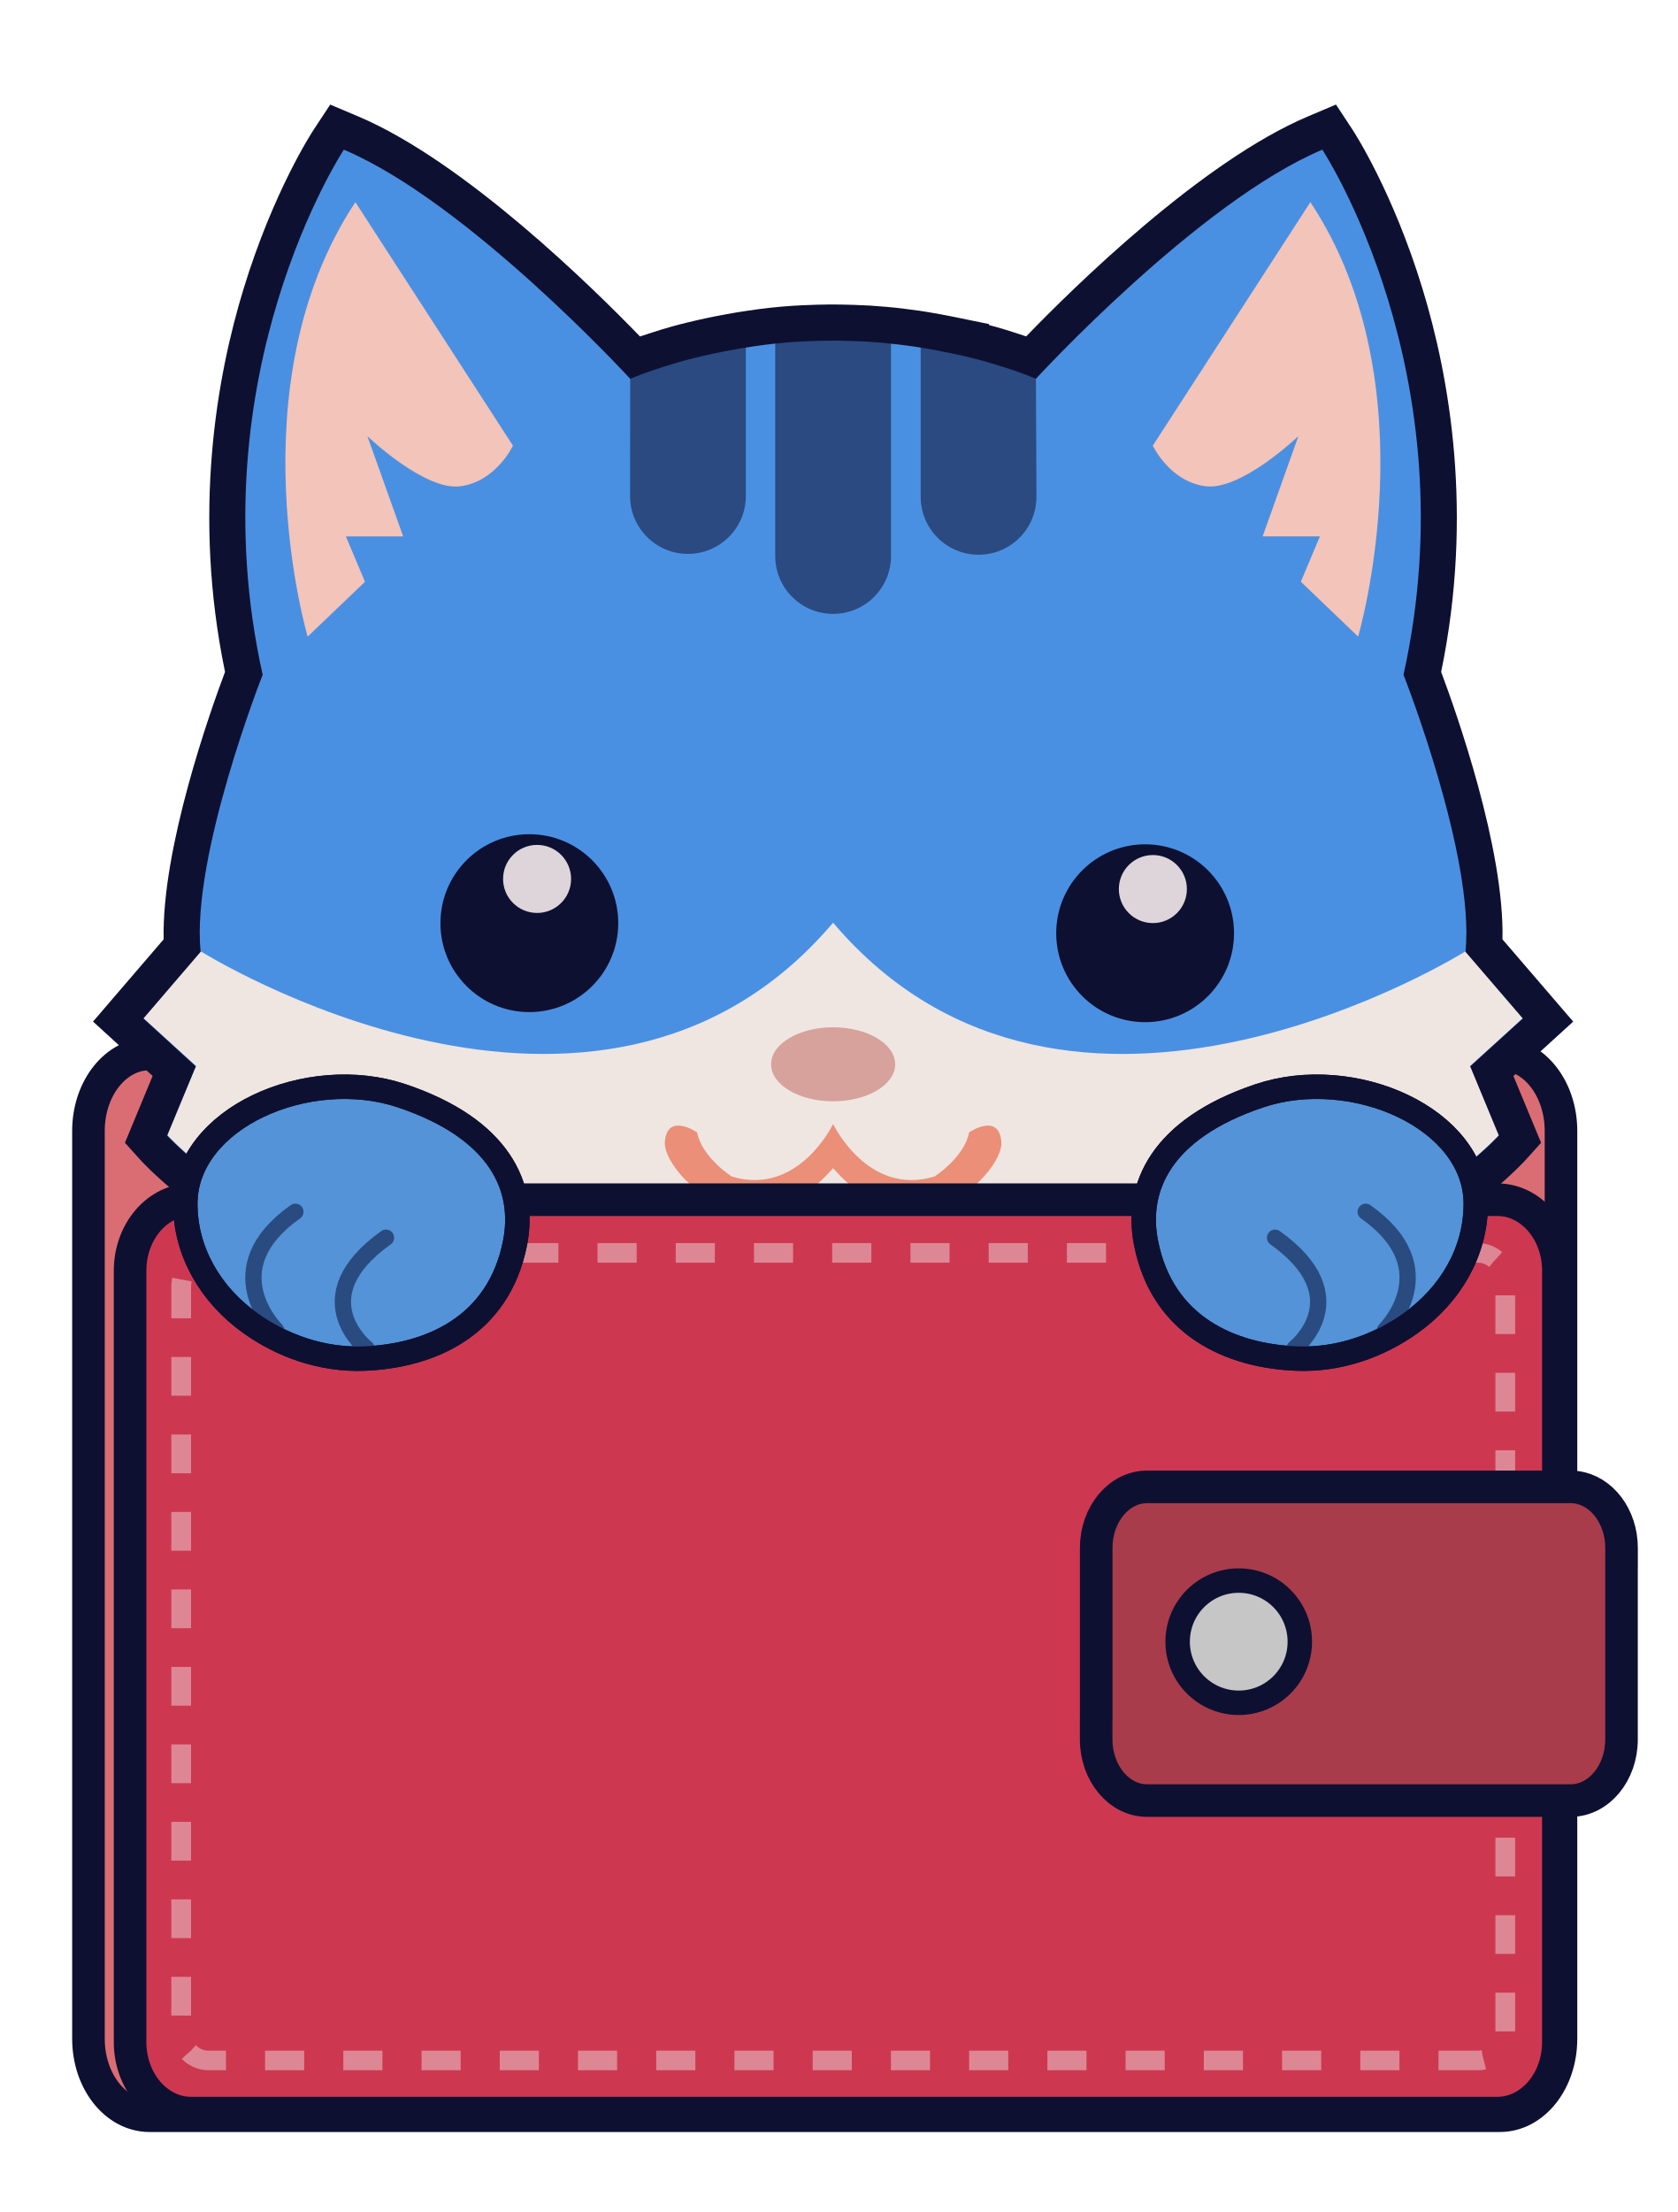
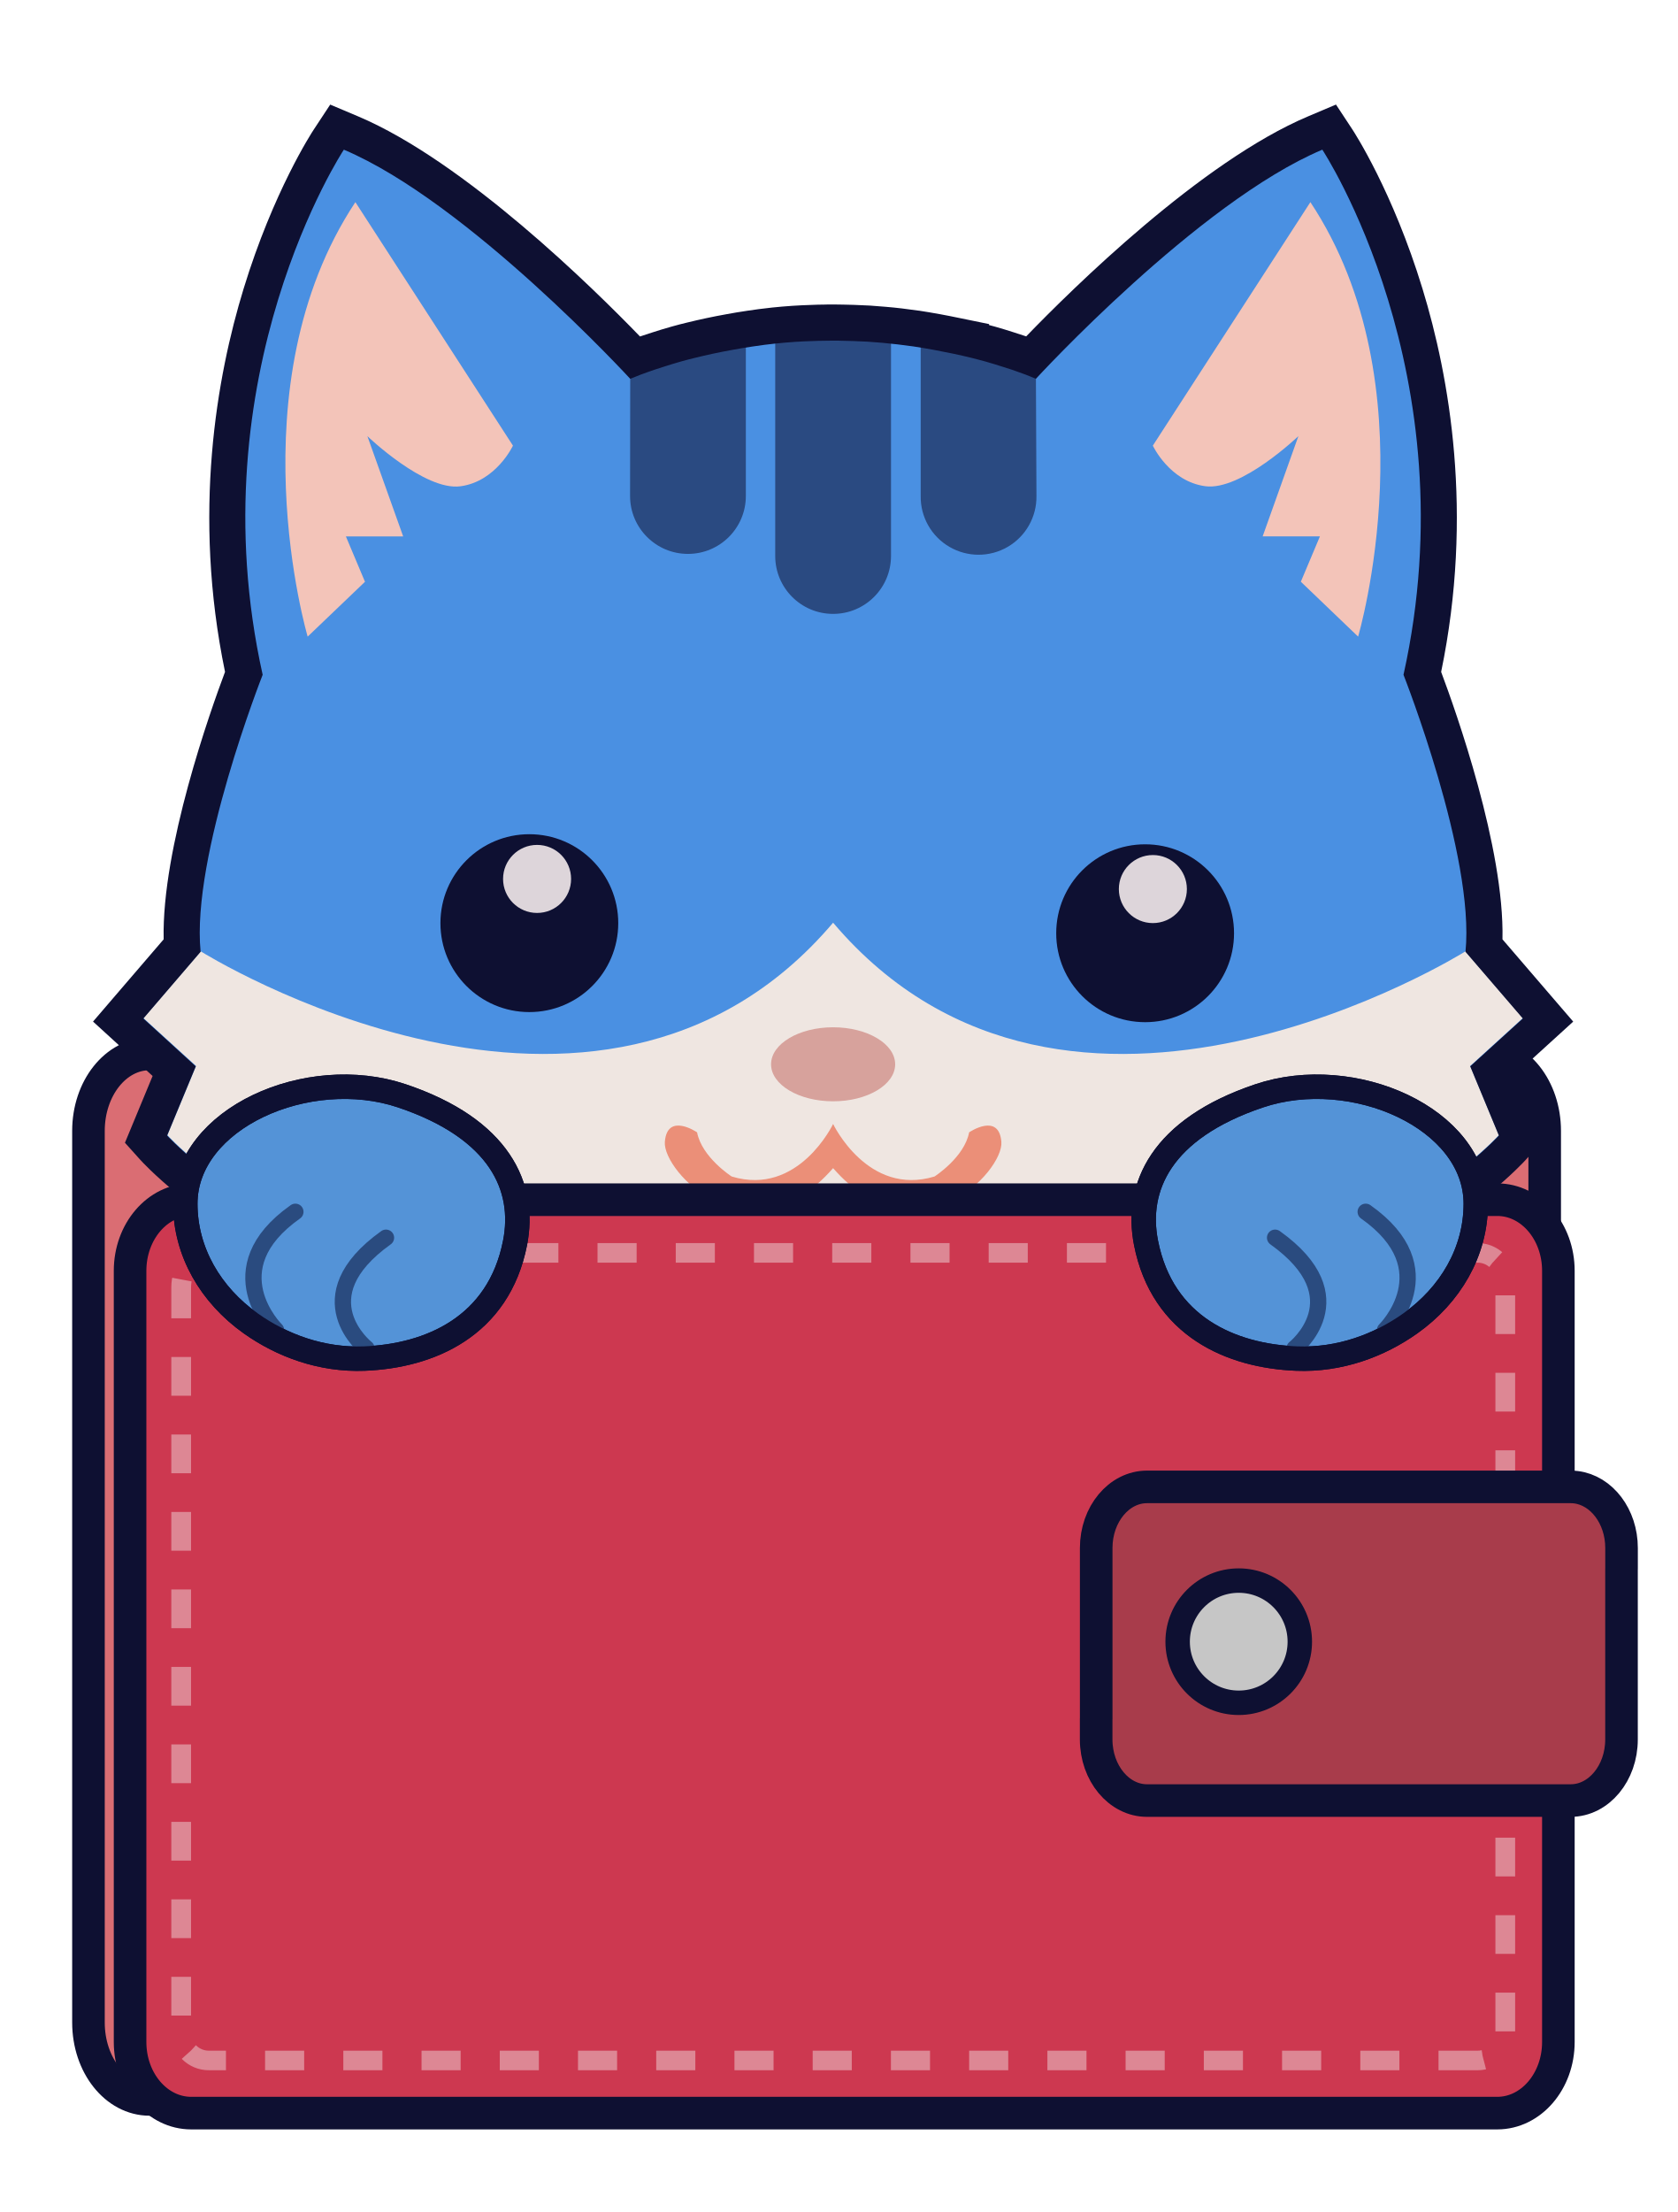
- <svg xmlns="http://www.w3.org/2000/svg" version="1.1" id="Layer_1" x="0px" y="0px" viewBox="0 0 412 543" style="enable-background:new 0 0 412 543;" xml:space="preserve">
+ <svg xmlns="http://www.w3.org/2000/svg" xml:space="preserve" style="enable-background:new 0 0 412 543;" viewBox="0 0 412 543" y="0px" x="0px" id="Layer_1" version="1.1">
  <defs id="defs57">
	
	
	
	
	
	
	
	
	
</defs>
-   <style type="text/css" id="style2">
+   <style id="style2" type="text/css">
	.st0{fill:#D9828C;}
	.st1{fill:#82212F;}
	.st2{fill:#DA6D73;}
	.st3{fill:#CD3850;}
	.st4{opacity:0.42;fill:none;stroke:#F2F2F2;stroke-width:5;stroke-miterlimit:10;stroke-dasharray:9.907,9.907;}
	.st5{fill:#AC3243;}
	.st6{fill:#932B39;}
	.st7{fill:#C6C6C6;}
	.st8{fill:#BA5764;}
	.st9{fill:#5493D7;stroke:#0E1032;stroke-width:6;stroke-miterlimit:10;}
	.st10{display:none;fill:#2A4B7F;}
	.st11{fill:none;stroke:#2A4B7F;stroke-width:9;stroke-miterlimit:10;}
	.st12{fill:none;stroke:#2A4B7F;stroke-width:4;stroke-linecap:round;stroke-miterlimit:10;}
	.st13{fill:none;stroke:#0E1032;stroke-width:4;stroke-linecap:round;stroke-miterlimit:10;}
	.st14{fill:none;stroke:#0E1032;stroke-width:6;stroke-miterlimit:10;}
</style>
-   <path id="path1588" style="fill:#da6d73;fill-opacity:1;stroke-width:8;stroke-linejoin:round;stop-color:#000000;stroke-miterlimit:4;stroke-dasharray:none;stroke:#0e1032;stroke-opacity:1" d="M 36.721 258.723 C 28.411 258.723 21.721 267.152 21.721 277.621 L 21.721 281.721 L 21.721 500.467 C 21.721 510.936 28.411 519.363 36.721 519.363 L 368.295 519.363 C 376.605 519.363 383.295 510.936 383.295 500.467 L 383.295 281.721 L 383.295 277.621 C 383.295 267.152 376.605 258.723 368.295 258.723 L 36.721 258.723 z " />
-   <g id="g1562" transform="translate(0,4.193134)">
-     <path style="fill:#4a90e2;stroke-width:1" class="cls-2" d="m 204.205,346.902 -0.363,-0.054 c -4.928,-0.789 -9.199,-1.537 -13.055,-2.282 C 80.727,324.179 39.436,279.421 37.746,277.527 l -1.886,-2.068 6.906,-16.682 -13.742,-12.572 15.665,-18.252 C 43.412,205.445 57.016,168.54 59.866,161.078 43.936,86.935 79.201,32.382 80.717,30.085 l 2.039,-3.086 3.402,1.454 c 27.313,11.543 61.016,45.874 69.764,55.106 0.407,-0.153 0.869,-0.32 1.37,-0.498 1.272,-0.462 2.733,-0.952 4.296,-1.454 1.49,-0.472 2.977,-0.945 4.47,-1.352 l 0.469,-0.131 c 1.029,-0.283 2.035,-0.556 3.06,-0.792 3.202,-0.792 6.342,-1.454 9.526,-2.028 1.585,-0.298 3.271,-0.578 5.088,-0.847 1.675,-0.262 3.536,-0.502 5.815,-0.749 3.246,-0.338 6.451,-0.549 9.544,-0.632 0.89,-0.044 1.835,-0.069 2.795,-0.069 0.654,-0.022 1.432,-0.033 2.202,-0.033 0.771,0 1.545,0 2.308,0.033 l 1.025,0.022 c 0.585,0 1.159,0.022 1.734,0.051 2.508,0.069 4.947,0.218 7.378,0.443 2.57,0.222 5.234,0.534 7.883,0.92 1.734,0.269 3.449,0.545 5.168,0.865 1.523,0.276 2.988,0.578 4.416,0.872 l 3.933,0.807 v 0.073 l 1.188,0.287 c 0.727,0.174 1.432,0.363 2.123,0.556 l 1.53,0.411 c 1.548,0.451 3.013,0.876 4.361,1.323 1.763,0.545 3.158,1.014 4.303,1.454 0.447,0.156 0.876,0.313 1.276,0.462 8.752,-9.228 42.436,-43.552 69.782,-55.091 l 3.405,-1.454 2.035,3.086 c 1.516,2.301 36.737,56.847 20.847,130.994 2.849,7.447 16.453,44.341 15.17,66.874 l 15.69,18.249 -13.811,12.553 6.905,16.697 -1.872,2.086 c -1.69,1.875 -42.978,46.634 -153.088,67.027 -3.733,0.727 -7.996,1.472 -12.975,2.275 l -0.363,0.054 z" id="path8-6" />
-     <path style="fill:#efe6e1;stroke-width:1" class="cls-1" d="m 361.011,257.472 7.033,16.977 c 0,0 -40.706,45.293 -150.605,65.646 -4.147,0.81 -8.508,1.552 -12.87,2.257 -4.361,-0.705 -8.723,-1.454 -12.87,-2.257 C 81.81,319.741 41.09,274.449 41.09,274.449 L 48.13,257.472 35.22,245.722 49.289,229.341 c 0,0 97.466,61.11 155.279,-7.033 57.817,68.143 155.276,7.033 155.276,7.033 l 14.091,16.381 z" id="path10-9" />
-     <path style="fill:#d7a29c;stroke-width:1" class="cls-3" d="m 189.333,257.069 c 0,5.016 6.822,9.086 15.236,9.086 8.414,0 15.236,-4.067 15.236,-9.086 0,-5.019 -6.822,-9.086 -15.236,-9.086 -8.414,0 -15.236,4.067 -15.236,9.086 z" id="path12-3" />
-     <path style="fill:#f3c4b9;stroke-width:1" class="cls-4" d="m 283.073,105.202 c 0,0 4.103,8.788 12.895,9.962 8.792,1.174 22.854,-12.306 22.854,-12.306 l -8.781,24.613 h 14.065 l -4.688,11.136 14.065,13.477 c 0,0 18.172,-61.532 -11.721,-106.657 z" id="path14-3" />
-     <path style="fill:#f3c4b9;stroke-width:1" class="cls-4" d="m 125.955,105.202 c 0,0 -4.1,8.788 -12.891,9.977 -8.792,1.188 -22.854,-12.306 -22.854,-12.306 l 8.788,24.613 h -14.065 l 4.688,11.136 -14.076,13.462 c 0,0 -18.172,-61.532 11.718,-106.657 z" id="path16-1" />
-     <path style="fill:#eb8f78;stroke-width:1" class="cls-5" d="m 171.164,273.769 c 1.174,6.153 8.497,10.842 8.497,10.842 16.41,4.979 24.907,-12.891 24.907,-12.891 0,0 8.497,17.871 24.907,12.891 0,0 7.323,-4.688 8.497,-10.842 0,0 7.323,-4.983 7.912,2.344 0.589,7.327 -20.807,29.875 -41.317,6.448 -20.509,23.428 -41.902,0.894 -41.317,-6.448 0.585,-7.342 7.912,-2.344 7.912,-2.344 z" id="path18" />
-     <path style="fill:#0e1032;stroke-width:1" class="cls-6" d="m 259.351,224.896 a 21.832,21.832 0 1 0 21.829,-21.829 21.829,21.829 0 0 0 -21.829,21.829 z" id="path20-0" />
-     <circle r="8.352" style="fill:#ddd5da;stroke-width:1" class="cls-7" cx="283.084" cy="214.055" id="circle22" />
-     <path style="fill:#0e1032;stroke-width:1" class="cls-6" d="m 108.146,222.396 a 21.832,21.832 0 1 0 21.829,-21.807 21.829,21.829 0 0 0 -21.829,21.807 z" id="path24" />
-     <circle r="8.352" style="fill:#ddd5da;stroke-width:1" class="cls-7" cx="131.879" cy="211.565" id="circle26" />
-     <path style="fill:#2a4a81;stroke-width:1" class="cls-8" d="m 226.074,79.368 v 38.195 a 14.214,14.214 0 1 0 28.425,0 l -0.138,-30.53 a 120.516,120.516 0 0 0 -14.076,-4.699 c -6.666,-1.734 -13.313,-2.871 -14.211,-2.966 z" id="path28" />
-     <path style="fill:#2a4a81;stroke-width:1" class="cls-8" d="m 190.354,78.5 v 53.79 a 14.214,14.214 0 0 0 28.429,0 V 78.292 c -1.37,-0.131 -7.422,-0.629 -14.214,-0.625 -6.179,0 -12.557,0.661 -14.214,0.832 z" id="path30-8" />
-     <path style="fill:#2a4a81;stroke-width:1" class="cls-8" d="m 154.751,87.033 -0.04,30.53 a 14.214,14.214 0 0 0 28.429,0 V 79.357 a 143.925,143.925 0 0 0 -14.807,3.111 124.175,124.175 0 0 0 -13.582,4.565 z" id="path32-4" />
-     <path style="fill:#0e1032;stroke-width:1" class="cls-6" d="m 324.695,32.549 c 0,0 36.316,55.059 19.931,128.904 0,0 17.584,44.537 15.221,67.997 l 14.087,16.381 -12.924,11.747 7.036,16.977 c 0,0 -40.706,45.296 -150.609,65.646 -4.147,0.81 -8.508,1.556 -12.87,2.257 h -0.025 c -4.39,-0.701 -8.723,-1.454 -12.91,-2.257 C 81.756,319.847 41.039,274.554 41.039,274.554 L 48.075,257.577 35.202,245.831 49.26,229.45 C 46.912,205.99 64.496,161.453 64.496,161.453 48.075,87.608 84.431,32.549 84.431,32.549 114.884,45.419 154.751,88.796 154.751,88.796 c 0.065,-0.029 0.174,-0.069 0.243,-0.094 a 7.698,7.698 0 0 0 0.727,-0.283 c 0.174,-0.069 0.363,-0.149 0.527,-0.218 0.647,-0.269 1.483,-0.592 2.522,-0.956 1.148,-0.422 2.544,-0.894 4.147,-1.392 1.454,-0.458 2.889,-0.92 4.321,-1.312 1.134,-0.309 2.228,-0.618 3.351,-0.876 2.795,-0.691 5.913,-1.377 9.319,-1.984 1.661,-0.313 3.307,-0.582 4.954,-0.825 1.904,-0.298 3.794,-0.527 5.659,-0.727 3.133,-0.323 6.2,-0.527 9.184,-0.607 0.905,-0.04 1.781,-0.065 2.675,-0.065 0.727,-0.022 1.472,-0.033 2.202,-0.033 0.731,0 1.454,0 2.181,0.033 0.92,0.026 1.795,0.026 2.675,0.065 2.337,0.069 4.725,0.204 7.171,0.433 2.446,0.229 5.063,0.512 7.658,0.89 1.646,0.258 3.322,0.527 4.997,0.84 1.675,0.313 3.198,0.621 4.725,0.93 0,0 0,0 0,0 1.596,0.338 3.133,0.687 4.565,1.039 1.163,0.283 2.282,0.607 3.336,0.876 1.581,0.462 3.024,0.88 4.321,1.312 1.606,0.498 2.998,0.959 4.147,1.392 1.039,0.363 1.89,0.687 2.544,0.956 0.178,0.069 0.363,0.149 0.527,0.218 a 7.084,7.084 0 0 0 0.701,0.283 c 0.178,0.065 0.243,0.094 0.243,0.094 0,0 39.827,-43.367 70.32,-56.236 M 81.083,21.482 77.013,27.661 c -0.4,0.607 -9.882,15.112 -17.209,39.056 -6.582,21.509 -12.608,55.106 -4.55,94.02 -3.591,9.555 -15.57,43.225 -15.069,65.657 l -11.725,13.647 -5.615,6.542 6.368,5.815 8.261,7.542 -4.645,11.209 -2.148,5.179 3.747,4.169 c 1.745,1.941 44.013,47.772 155.555,68.437 3.896,0.756 8.203,1.508 13.168,2.301 l 0.694,0.113 h 1.417 l 0.727,-0.113 c 5.016,-0.807 9.308,-1.559 13.12,-2.301 111.549,-20.666 153.811,-66.511 155.555,-68.437 l 3.747,-4.169 -2.148,-5.179 -4.645,-11.201 8.29,-7.542 6.389,-5.815 -5.63,-6.542 -11.739,-13.655 c 0.509,-22.421 -11.47,-56.091 -15.058,-65.646 8.043,-38.911 2.01,-72.508 -4.569,-94.024 C 341.984,42.762 332.502,28.26 332.117,27.653 l -4.071,-6.179 -6.811,2.882 c -26.303,11.103 -57.995,42.363 -69.255,54.026 -0.88,-0.305 -1.879,-0.629 -3.049,-0.992 -1.41,-0.469 -2.908,-0.901 -4.47,-1.359 l -0.094,-0.026 -0.138,-0.04 -0.138,-0.036 c -0.4,-0.102 -0.81,-0.214 -1.228,-0.327 v 0 -0.24 l -7.098,-1.454 -0.393,-0.08 c -1.454,-0.294 -2.908,-0.6 -4.532,-0.89 -1.817,-0.338 -3.656,-0.632 -5.208,-0.876 h -0.044 -0.04 c -2.726,-0.396 -5.452,-0.727 -8.141,-0.949 -2.49,-0.233 -4.986,-0.385 -7.632,-0.462 -0.585,-0.026 -1.17,-0.036 -1.766,-0.047 l -0.974,-0.022 c -0.821,-0.026 -1.632,-0.036 -2.45,-0.036 -0.818,0 -1.552,0 -2.33,0.033 -0.865,0 -1.781,0.026 -2.864,0.073 -3.173,0.087 -6.466,0.305 -9.78,0.647 -2.381,0.262 -4.3,0.509 -6.077,0.785 -1.843,0.273 -3.555,0.556 -5.226,0.869 -3.242,0.578 -6.44,1.261 -9.773,2.079 -1.112,0.258 -2.144,0.542 -3.14,0.814 l -0.502,0.138 c -1.61,0.443 -3.162,0.934 -4.667,1.414 -1.054,0.327 -2.09,0.665 -3.078,1.007 C 145.875,66.735 114.168,35.464 87.902,24.36 Z" id="path34-7" />
+   <path d="m 36.721,258.723 c -8.31,0 -15,8.429 -15,18.898 v 4.1 214.746 c 0,10.469 6.69,18.896 15,18.896 H 364.295 c 8.31,0 14.902,-8.428 15,-18.896 v -214.746 -4.1 c 0,-10.469 -6.69,-18.898 -15,-18.898 z" style="fill:#da6d73;fill-opacity:1;stroke:#0e1032;stroke-width:8;stroke-linejoin:round;stroke-miterlimit:4;stroke-dasharray:none;stroke-opacity:1;stop-color:#000000" id="path1588" />
+   <g transform="translate(0,4.193134)" id="g1562">
+     <path id="path8-6" d="m 204.205,346.902 -0.363,-0.054 c -4.928,-0.789 -9.199,-1.537 -13.055,-2.282 C 80.727,324.179 39.436,279.421 37.746,277.527 l -1.886,-2.068 6.906,-16.682 -13.742,-12.572 15.665,-18.252 C 43.412,205.445 57.016,168.54 59.866,161.078 43.936,86.935 79.201,32.382 80.717,30.085 l 2.039,-3.086 3.402,1.454 c 27.313,11.543 61.016,45.874 69.764,55.106 0.407,-0.153 0.869,-0.32 1.37,-0.498 1.272,-0.462 2.733,-0.952 4.296,-1.454 1.49,-0.472 2.977,-0.945 4.47,-1.352 l 0.469,-0.131 c 1.029,-0.283 2.035,-0.556 3.06,-0.792 3.202,-0.792 6.342,-1.454 9.526,-2.028 1.585,-0.298 3.271,-0.578 5.088,-0.847 1.675,-0.262 3.536,-0.502 5.815,-0.749 3.246,-0.338 6.451,-0.549 9.544,-0.632 0.89,-0.044 1.835,-0.069 2.795,-0.069 0.654,-0.022 1.432,-0.033 2.202,-0.033 0.771,0 1.545,0 2.308,0.033 l 1.025,0.022 c 0.585,0 1.159,0.022 1.734,0.051 2.508,0.069 4.947,0.218 7.378,0.443 2.57,0.222 5.234,0.534 7.883,0.92 1.734,0.269 3.449,0.545 5.168,0.865 1.523,0.276 2.988,0.578 4.416,0.872 l 3.933,0.807 v 0.073 l 1.188,0.287 c 0.727,0.174 1.432,0.363 2.123,0.556 l 1.53,0.411 c 1.548,0.451 3.013,0.876 4.361,1.323 1.763,0.545 3.158,1.014 4.303,1.454 0.447,0.156 0.876,0.313 1.276,0.462 8.752,-9.228 42.436,-43.552 69.782,-55.091 l 3.405,-1.454 2.035,3.086 c 1.516,2.301 36.737,56.847 20.847,130.994 2.849,7.447 16.453,44.341 15.17,66.874 l 15.69,18.249 -13.811,12.553 6.905,16.697 -1.872,2.086 c -1.69,1.875 -42.978,46.634 -153.088,67.027 -3.733,0.727 -7.996,1.472 -12.975,2.275 l -0.363,0.054 z" class="cls-2" style="fill:#4a90e2;stroke-width:1" />
+     <path id="path10-9" d="m 361.011,257.472 7.033,16.977 c 0,0 -40.706,45.293 -150.605,65.646 -4.147,0.81 -8.508,1.552 -12.87,2.257 -4.361,-0.705 -8.723,-1.454 -12.87,-2.257 C 81.81,319.741 41.09,274.449 41.09,274.449 L 48.13,257.472 35.22,245.722 49.289,229.341 c 0,0 97.466,61.11 155.279,-7.033 57.817,68.143 155.276,7.033 155.276,7.033 l 14.091,16.381 z" class="cls-1" style="fill:#efe6e1;stroke-width:1" />
+     <path id="path12-3" d="m 189.333,257.069 c 0,5.016 6.822,9.086 15.236,9.086 8.414,0 15.236,-4.067 15.236,-9.086 0,-5.019 -6.822,-9.086 -15.236,-9.086 -8.414,0 -15.236,4.067 -15.236,9.086 z" class="cls-3" style="fill:#d7a29c;stroke-width:1" />
+     <path id="path14-3" d="m 283.073,105.202 c 0,0 4.103,8.788 12.895,9.962 8.792,1.174 22.854,-12.306 22.854,-12.306 l -8.781,24.613 h 14.065 l -4.688,11.136 14.065,13.477 c 0,0 18.172,-61.532 -11.721,-106.657 z" class="cls-4" style="fill:#f3c4b9;stroke-width:1" />
+     <path id="path16-1" d="m 125.955,105.202 c 0,0 -4.1,8.788 -12.891,9.977 -8.792,1.188 -22.854,-12.306 -22.854,-12.306 l 8.788,24.613 h -14.065 l 4.688,11.136 -14.076,13.462 c 0,0 -18.172,-61.532 11.718,-106.657 z" class="cls-4" style="fill:#f3c4b9;stroke-width:1" />
+     <path id="path18" d="m 171.164,273.769 c 1.174,6.153 8.497,10.842 8.497,10.842 16.41,4.979 24.907,-12.891 24.907,-12.891 0,0 8.497,17.871 24.907,12.891 0,0 7.323,-4.688 8.497,-10.842 0,0 7.323,-4.983 7.912,2.344 0.589,7.327 -20.807,29.875 -41.317,6.448 -20.509,23.428 -41.902,0.894 -41.317,-6.448 0.585,-7.342 7.912,-2.344 7.912,-2.344 z" class="cls-5" style="fill:#eb8f78;stroke-width:1" />
+     <path id="path20-0" d="m 259.351,224.896 a 21.832,21.832 0 1 0 21.829,-21.829 21.829,21.829 0 0 0 -21.829,21.829 z" class="cls-6" style="fill:#0e1032;stroke-width:1" />
+     <circle id="circle22" cy="214.055" cx="283.084" class="cls-7" style="fill:#ddd5da;stroke-width:1" r="8.352" />
+     <path id="path24" d="m 108.146,222.396 a 21.832,21.832 0 1 0 21.829,-21.807 21.829,21.829 0 0 0 -21.829,21.807 z" class="cls-6" style="fill:#0e1032;stroke-width:1" />
+     <circle id="circle26" cy="211.565" cx="131.879" class="cls-7" style="fill:#ddd5da;stroke-width:1" r="8.352" />
+     <path id="path28" d="m 226.074,79.368 v 38.195 a 14.214,14.214 0 1 0 28.425,0 l -0.138,-30.53 a 120.516,120.516 0 0 0 -14.076,-4.699 c -6.666,-1.734 -13.313,-2.871 -14.211,-2.966 z" class="cls-8" style="fill:#2a4a81;stroke-width:1" />
+     <path id="path30-8" d="m 190.354,78.5 v 53.79 a 14.214,14.214 0 0 0 28.429,0 V 78.292 c -1.37,-0.131 -7.422,-0.629 -14.214,-0.625 -6.179,0 -12.557,0.661 -14.214,0.832 z" class="cls-8" style="fill:#2a4a81;stroke-width:1" />
+     <path id="path32-4" d="m 154.751,87.033 -0.04,30.53 a 14.214,14.214 0 0 0 28.429,0 V 79.357 a 143.925,143.925 0 0 0 -14.807,3.111 124.175,124.175 0 0 0 -13.582,4.565 z" class="cls-8" style="fill:#2a4a81;stroke-width:1" />
+     <path id="path34-7" d="m 324.695,32.549 c 0,0 36.316,55.059 19.931,128.904 0,0 17.584,44.537 15.221,67.997 l 14.087,16.381 -12.924,11.747 7.036,16.977 c 0,0 -40.706,45.296 -150.609,65.646 -4.147,0.81 -8.508,1.556 -12.87,2.257 h -0.025 c -4.39,-0.701 -8.723,-1.454 -12.91,-2.257 C 81.756,319.847 41.039,274.554 41.039,274.554 L 48.075,257.577 35.202,245.831 49.26,229.45 C 46.912,205.99 64.496,161.453 64.496,161.453 48.075,87.608 84.431,32.549 84.431,32.549 114.884,45.419 154.751,88.796 154.751,88.796 c 0.065,-0.029 0.174,-0.069 0.243,-0.094 a 7.698,7.698 0 0 0 0.727,-0.283 c 0.174,-0.069 0.363,-0.149 0.527,-0.218 0.647,-0.269 1.483,-0.592 2.522,-0.956 1.148,-0.422 2.544,-0.894 4.147,-1.392 1.454,-0.458 2.889,-0.92 4.321,-1.312 1.134,-0.309 2.228,-0.618 3.351,-0.876 2.795,-0.691 5.913,-1.377 9.319,-1.984 1.661,-0.313 3.307,-0.582 4.954,-0.825 1.904,-0.298 3.794,-0.527 5.659,-0.727 3.133,-0.323 6.2,-0.527 9.184,-0.607 0.905,-0.04 1.781,-0.065 2.675,-0.065 0.727,-0.022 1.472,-0.033 2.202,-0.033 0.731,0 1.454,0 2.181,0.033 0.92,0.026 1.795,0.026 2.675,0.065 2.337,0.069 4.725,0.204 7.171,0.433 2.446,0.229 5.063,0.512 7.658,0.89 1.646,0.258 3.322,0.527 4.997,0.84 1.675,0.313 3.198,0.621 4.725,0.93 0,0 0,0 0,0 1.596,0.338 3.133,0.687 4.565,1.039 1.163,0.283 2.282,0.607 3.336,0.876 1.581,0.462 3.024,0.88 4.321,1.312 1.606,0.498 2.998,0.959 4.147,1.392 1.039,0.363 1.89,0.687 2.544,0.956 0.178,0.069 0.363,0.149 0.527,0.218 a 7.084,7.084 0 0 0 0.701,0.283 c 0.178,0.065 0.243,0.094 0.243,0.094 0,0 39.827,-43.367 70.32,-56.236 M 81.083,21.482 77.013,27.661 c -0.4,0.607 -9.882,15.112 -17.209,39.056 -6.582,21.509 -12.608,55.106 -4.55,94.02 -3.591,9.555 -15.57,43.225 -15.069,65.657 l -11.725,13.647 -5.615,6.542 6.368,5.815 8.261,7.542 -4.645,11.209 -2.148,5.179 3.747,4.169 c 1.745,1.941 44.013,47.772 155.555,68.437 3.896,0.756 8.203,1.508 13.168,2.301 l 0.694,0.113 h 1.417 l 0.727,-0.113 c 5.016,-0.807 9.308,-1.559 13.12,-2.301 111.549,-20.666 153.811,-66.511 155.555,-68.437 l 3.747,-4.169 -2.148,-5.179 -4.645,-11.201 8.29,-7.542 6.389,-5.815 -5.63,-6.542 -11.739,-13.655 c 0.509,-22.421 -11.47,-56.091 -15.058,-65.646 8.043,-38.911 2.01,-72.508 -4.569,-94.024 C 341.984,42.762 332.502,28.26 332.117,27.653 l -4.071,-6.179 -6.811,2.882 c -26.303,11.103 -57.995,42.363 -69.255,54.026 -0.88,-0.305 -1.879,-0.629 -3.049,-0.992 -1.41,-0.469 -2.908,-0.901 -4.47,-1.359 l -0.094,-0.026 -0.138,-0.04 -0.138,-0.036 c -0.4,-0.102 -0.81,-0.214 -1.228,-0.327 v 0 -0.24 l -7.098,-1.454 -0.393,-0.08 c -1.454,-0.294 -2.908,-0.6 -4.532,-0.89 -1.817,-0.338 -3.656,-0.632 -5.208,-0.876 h -0.044 -0.04 c -2.726,-0.396 -5.452,-0.727 -8.141,-0.949 -2.49,-0.233 -4.986,-0.385 -7.632,-0.462 -0.585,-0.026 -1.17,-0.036 -1.766,-0.047 l -0.974,-0.022 c -0.821,-0.026 -1.632,-0.036 -2.45,-0.036 -0.818,0 -1.552,0 -2.33,0.033 -0.865,0 -1.781,0.026 -2.864,0.073 -3.173,0.087 -6.466,0.305 -9.78,0.647 -2.381,0.262 -4.3,0.509 -6.077,0.785 -1.843,0.273 -3.555,0.556 -5.226,0.869 -3.242,0.578 -6.44,1.261 -9.773,2.079 -1.112,0.258 -2.144,0.542 -3.14,0.814 l -0.502,0.138 c -1.61,0.443 -3.162,0.934 -4.667,1.414 -1.054,0.327 -2.09,0.665 -3.078,1.007 C 145.875,66.735 114.168,35.464 87.902,24.36 Z" class="cls-6" style="fill:#0e1032;stroke-width:1" />
  </g>
  <g id="g1623">
-     <rect style="fill:#cd3850;fill-opacity:1;stroke:#0e1032;stroke-width:8;stroke-linejoin:round;stroke-miterlimit:4;stroke-dasharray:none;stroke-opacity:1;stop-color:#000000" id="rect1625" width="350.714" height="224.227" x="31.941" y="294.498" rx="15" ry="17.452" />
-     <g id="g18" transform="matrix(0.9694769,0,0,0.9598895,7.550829,14.78818)" style="stroke-width:1.037">
-       <path class="st3" d="M 366,512 H 45.1 c -3.87,0 -7,-3.13 -7,-7 V 316 c 0,-6.08 4.92,-11 11,-11 H 366 c 3.87,0 7,3.13 7,7 v 193 c 0,3.87 -3.13,7 -7,7 z" id="path14" style="stroke-width:1.037" />
-       <path class="st4" d="M 366.466,511.529 H 45.1 c -3.87,0 -7,-3.13 -7,-7 V 313.916 C 38.1,308.87 41.083,305 44.974,305 H 366.466 c 3.87,0 7,3.13 7,7 v 192.529 c 0,3.87 -3.13,7 -7,7 z" id="path16" />
+     <rect ry="17.452" rx="15" y="294.498" x="31.941" height="224.227" width="350.714" id="rect1625" style="fill:#cd3850;fill-opacity:1;stroke:#0e1032;stroke-width:8;stroke-linejoin:round;stroke-miterlimit:4;stroke-dasharray:none;stroke-opacity:1;stop-color:#000000" />
+     <g style="stroke-width:1.037" transform="matrix(0.9694769,0,0,0.9598895,7.550829,14.78818)" id="g18">
+       <path style="stroke-width:1.037" id="path14" d="M 366,512 H 45.1 c -3.87,0 -7,-3.13 -7,-7 V 316 c 0,-6.08 4.92,-11 11,-11 H 366 c 3.87,0 7,3.13 7,7 v 193 c 0,3.87 -3.13,7 -7,7 z" class="st3" />
+       <path id="path16" d="M 366.466,511.529 H 45.1 c -3.87,0 -7,-3.13 -7,-7 V 313.916 C 38.1,308.87 41.083,305 44.974,305 H 366.466 c 3.87,0 7,3.13 7,7 v 192.529 c 0,3.87 -3.13,7 -7,7 z" class="st4" />
    </g>
-     <path id="path20" style="fill:#a83c4b;fill-opacity:1;stroke:#0e1032;stroke-width:8;stroke-miterlimit:4;stroke-dasharray:none;stroke-opacity:1" d="m 281.648,365 c -6.89,0 -12.48,6.72 -12.48,15 v 7.779 34.219 c -10e-4,-0.067 -0.01,-0.144 -0.01,-0.209 V 427 c 0.01,8.28 5.6,15 12.49,15 h 104.029 c 6.89,0 12.48,-6.72 12.48,-15 v -1 -6.779 -30.74 -3.479 c 10e-4,0.067 0.01,0.144 0.01,0.209 V 380 c 0,-7.766 -4.919,-14.159 -11.215,-14.922 -0.416,-0.051 -0.838,-0.078 -1.266,-0.078 z" />
-     <circle id="circle24-3" r="15" cy="403" cx="304.167" class="st7" style="fill:#c6c6c6;stroke:#0e1032;stroke-width:6;stroke-miterlimit:4;stroke-dasharray:none;stroke-opacity:1" />
+     <path d="m 281.648,365 c -6.89,0 -12.48,6.72 -12.48,15 v 7.779 34.219 c -10e-4,-0.067 -0.01,-0.144 -0.01,-0.209 V 427 c 0.01,8.28 5.6,15 12.49,15 h 104.029 c 6.89,0 12.48,-6.72 12.48,-15 v -1 -6.779 -30.74 -3.479 c 10e-4,0.067 0.01,0.144 0.01,0.209 V 380 c 0,-7.766 -4.919,-14.159 -11.215,-14.922 -0.416,-0.051 -0.838,-0.078 -1.266,-0.078 z" style="fill:#a83c4b;fill-opacity:1;stroke:#0e1032;stroke-width:8;stroke-miterlimit:4;stroke-dasharray:none;stroke-opacity:1" id="path20" />
+     <circle style="fill:#c6c6c6;stroke:#0e1032;stroke-width:6;stroke-miterlimit:4;stroke-dasharray:none;stroke-opacity:1" class="st7" cx="304.167" cy="403" r="15" id="circle24-3" />
  </g>
-   <path class="st10" d="M68.69,283.95c-20.83,11.32-14.55,30.22-14.55,30.22c7.63,8.39,14.16,10.79,14.16,10.79  c-6.39-25.91,4.75-26,8.5-33.13C82.65,280.74,68.69,283.95,68.69,283.95z" id="path32" />
-   <path class="st10" d="M97.69,289.95C73.55,299.33,82.38,329.46,85,331c9,1,14-1,14-1c-9-25,3.06-25.03,6.81-32.17  C111.65,286.74,97.69,289.95,97.69,289.95z" id="path36" />
-   <path class="st10" d="M333.31,285.95c20.83,11.32,14.55,30.22,14.55,30.22c-7.63,8.39-14.16,10.79-14.16,10.79  c6.39-25.91-4.75-26-8.5-33.13C319.35,282.74,333.31,285.95,333.31,285.95z" id="path38" />
-   <path class="st10" d="M304.31,291.95c24.14,9.37,15.31,39.51,12.69,41.05c-9,1-14-1-14-1c9-25-3.06-25.03-6.81-32.17  C290.35,288.74,304.31,291.95,304.31,291.95z" id="path40" />
+   <path id="path32" d="M68.69,283.95c-20.83,11.32-14.55,30.22-14.55,30.22c7.63,8.39,14.16,10.79,14.16,10.79  c-6.39-25.91,4.75-26,8.5-33.13C82.65,280.74,68.69,283.95,68.69,283.95z" class="st10" />
+   <path id="path36" d="M97.69,289.95C73.55,299.33,82.38,329.46,85,331c9,1,14-1,14-1c-9-25,3.06-25.03,6.81-32.17  C111.65,286.74,97.69,289.95,97.69,289.95z" class="st10" />
+   <path id="path38" d="M333.31,285.95c20.83,11.32,14.55,30.22,14.55,30.22c-7.63,8.39-14.16,10.79-14.16,10.79  c6.39-25.91-4.75-26-8.5-33.13C319.35,282.74,333.31,285.95,333.31,285.95z" class="st10" />
+   <path id="path40" d="M304.31,291.95c24.14,9.37,15.31,39.51,12.69,41.05c-9,1-14-1-14-1c9-25-3.06-25.03-6.81-32.17  C290.35,288.74,304.31,291.95,304.31,291.95z" class="st10" />
  <g id="g1651">
-     <path id="path30" d="M 126.473,305.082 C 122.434,325.68 105.495,332.861 89.5,333.5 78.908,333.923 69.17,330.26 61.58,324.87 51.76,317.9 45.5,307.33 45.5,295.5 c 0,-20.99 30.128,-34.241 53.163,-26.501 24.158,8.118 30.475,22.495 27.81,36.084 z" class="st9" />
-     <path id="path34" d="m 67.778,326.5 c 0,0 -15.222,-14.945 4.751,-29.028" class="st12" />
-     <path id="path42" d="m 90,331 c 0,0 -15.833,-12.445 4.779,-27.167" class="st12" />
-     <path style="fill:none;stroke:#0e1032;stroke-width:6;stroke-miterlimit:10" class="st9" d="M 126.473,305.082 C 122.434,325.68 105.495,332.861 89.5,333.5 78.908,333.923 69.17,330.26 61.58,324.87 51.76,317.9 45.5,307.33 45.5,295.5 c 0,-20.99 30.128,-34.241 53.163,-26.501 24.158,8.118 30.475,22.495 27.81,36.084 z" id="path30-9" />
+     <path class="st9" d="M 126.473,305.082 C 122.434,325.68 105.495,332.861 89.5,333.5 78.908,333.923 69.17,330.26 61.58,324.87 51.76,317.9 45.5,307.33 45.5,295.5 c 0,-20.99 30.128,-34.241 53.163,-26.501 24.158,8.118 30.475,22.495 27.81,36.084 z" id="path30" />
+     <path class="st12" d="m 67.778,326.5 c 0,0 -15.222,-14.945 4.751,-29.028" id="path34" />
+     <path class="st12" d="m 90,331 c 0,0 -15.833,-12.445 4.779,-27.167" id="path42" />
+     <path id="path30-9" d="M 126.473,305.082 C 122.434,325.68 105.495,332.861 89.5,333.5 78.908,333.923 69.17,330.26 61.58,324.87 51.76,317.9 45.5,307.33 45.5,295.5 c 0,-20.99 30.128,-34.241 53.163,-26.501 24.158,8.118 30.475,22.495 27.81,36.084 z" class="st9" style="fill:none;stroke:#0e1032;stroke-width:6;stroke-miterlimit:10" />
  </g>
-   <g transform="matrix(-1,0,0,1,407.8734,-3.3407437e-6)" id="g1651-5">
-     <path id="path30-5" d="M 126.473,305.082 C 122.434,325.68 105.495,332.861 89.5,333.5 78.908,333.923 69.17,330.26 61.58,324.87 51.76,317.9 45.5,307.33 45.5,295.5 c 0,-20.99 30.128,-34.241 53.163,-26.501 24.158,8.118 30.475,22.495 27.81,36.084 z" class="st9" />
-     <path id="path34-8" d="m 67.778,326.5 c 0,0 -15.222,-14.945 4.751,-29.028" class="st12" />
-     <path id="path42-9" d="m 90,331 c 0,0 -15.833,-12.445 4.779,-27.167" class="st12" />
-     <path style="fill:none;stroke:#0e1032;stroke-width:6;stroke-miterlimit:10" class="st9" d="M 126.473,305.082 C 122.434,325.68 105.495,332.861 89.5,333.5 78.908,333.923 69.17,330.26 61.58,324.87 51.76,317.9 45.5,307.33 45.5,295.5 c 0,-20.99 30.128,-34.241 53.163,-26.501 24.158,8.118 30.475,22.495 27.81,36.084 z" id="path30-9-0" />
+   <g id="g1651-5" transform="matrix(-1,0,0,1,407.8734,-3.3407437e-6)">
+     <path class="st9" d="M 126.473,305.082 C 122.434,325.68 105.495,332.861 89.5,333.5 78.908,333.923 69.17,330.26 61.58,324.87 51.76,317.9 45.5,307.33 45.5,295.5 c 0,-20.99 30.128,-34.241 53.163,-26.501 24.158,8.118 30.475,22.495 27.81,36.084 z" id="path30-5" />
+     <path class="st12" d="m 67.778,326.5 c 0,0 -15.222,-14.945 4.751,-29.028" id="path34-8" />
+     <path class="st12" d="m 90,331 c 0,0 -15.833,-12.445 4.779,-27.167" id="path42-9" />
+     <path id="path30-9-0" d="M 126.473,305.082 C 122.434,325.68 105.495,332.861 89.5,333.5 78.908,333.923 69.17,330.26 61.58,324.87 51.76,317.9 45.5,307.33 45.5,295.5 c 0,-20.99 30.128,-34.241 53.163,-26.501 24.158,8.118 30.475,22.495 27.81,36.084 z" class="st9" style="fill:none;stroke:#0e1032;stroke-width:6;stroke-miterlimit:10" />
  </g>
</svg>
